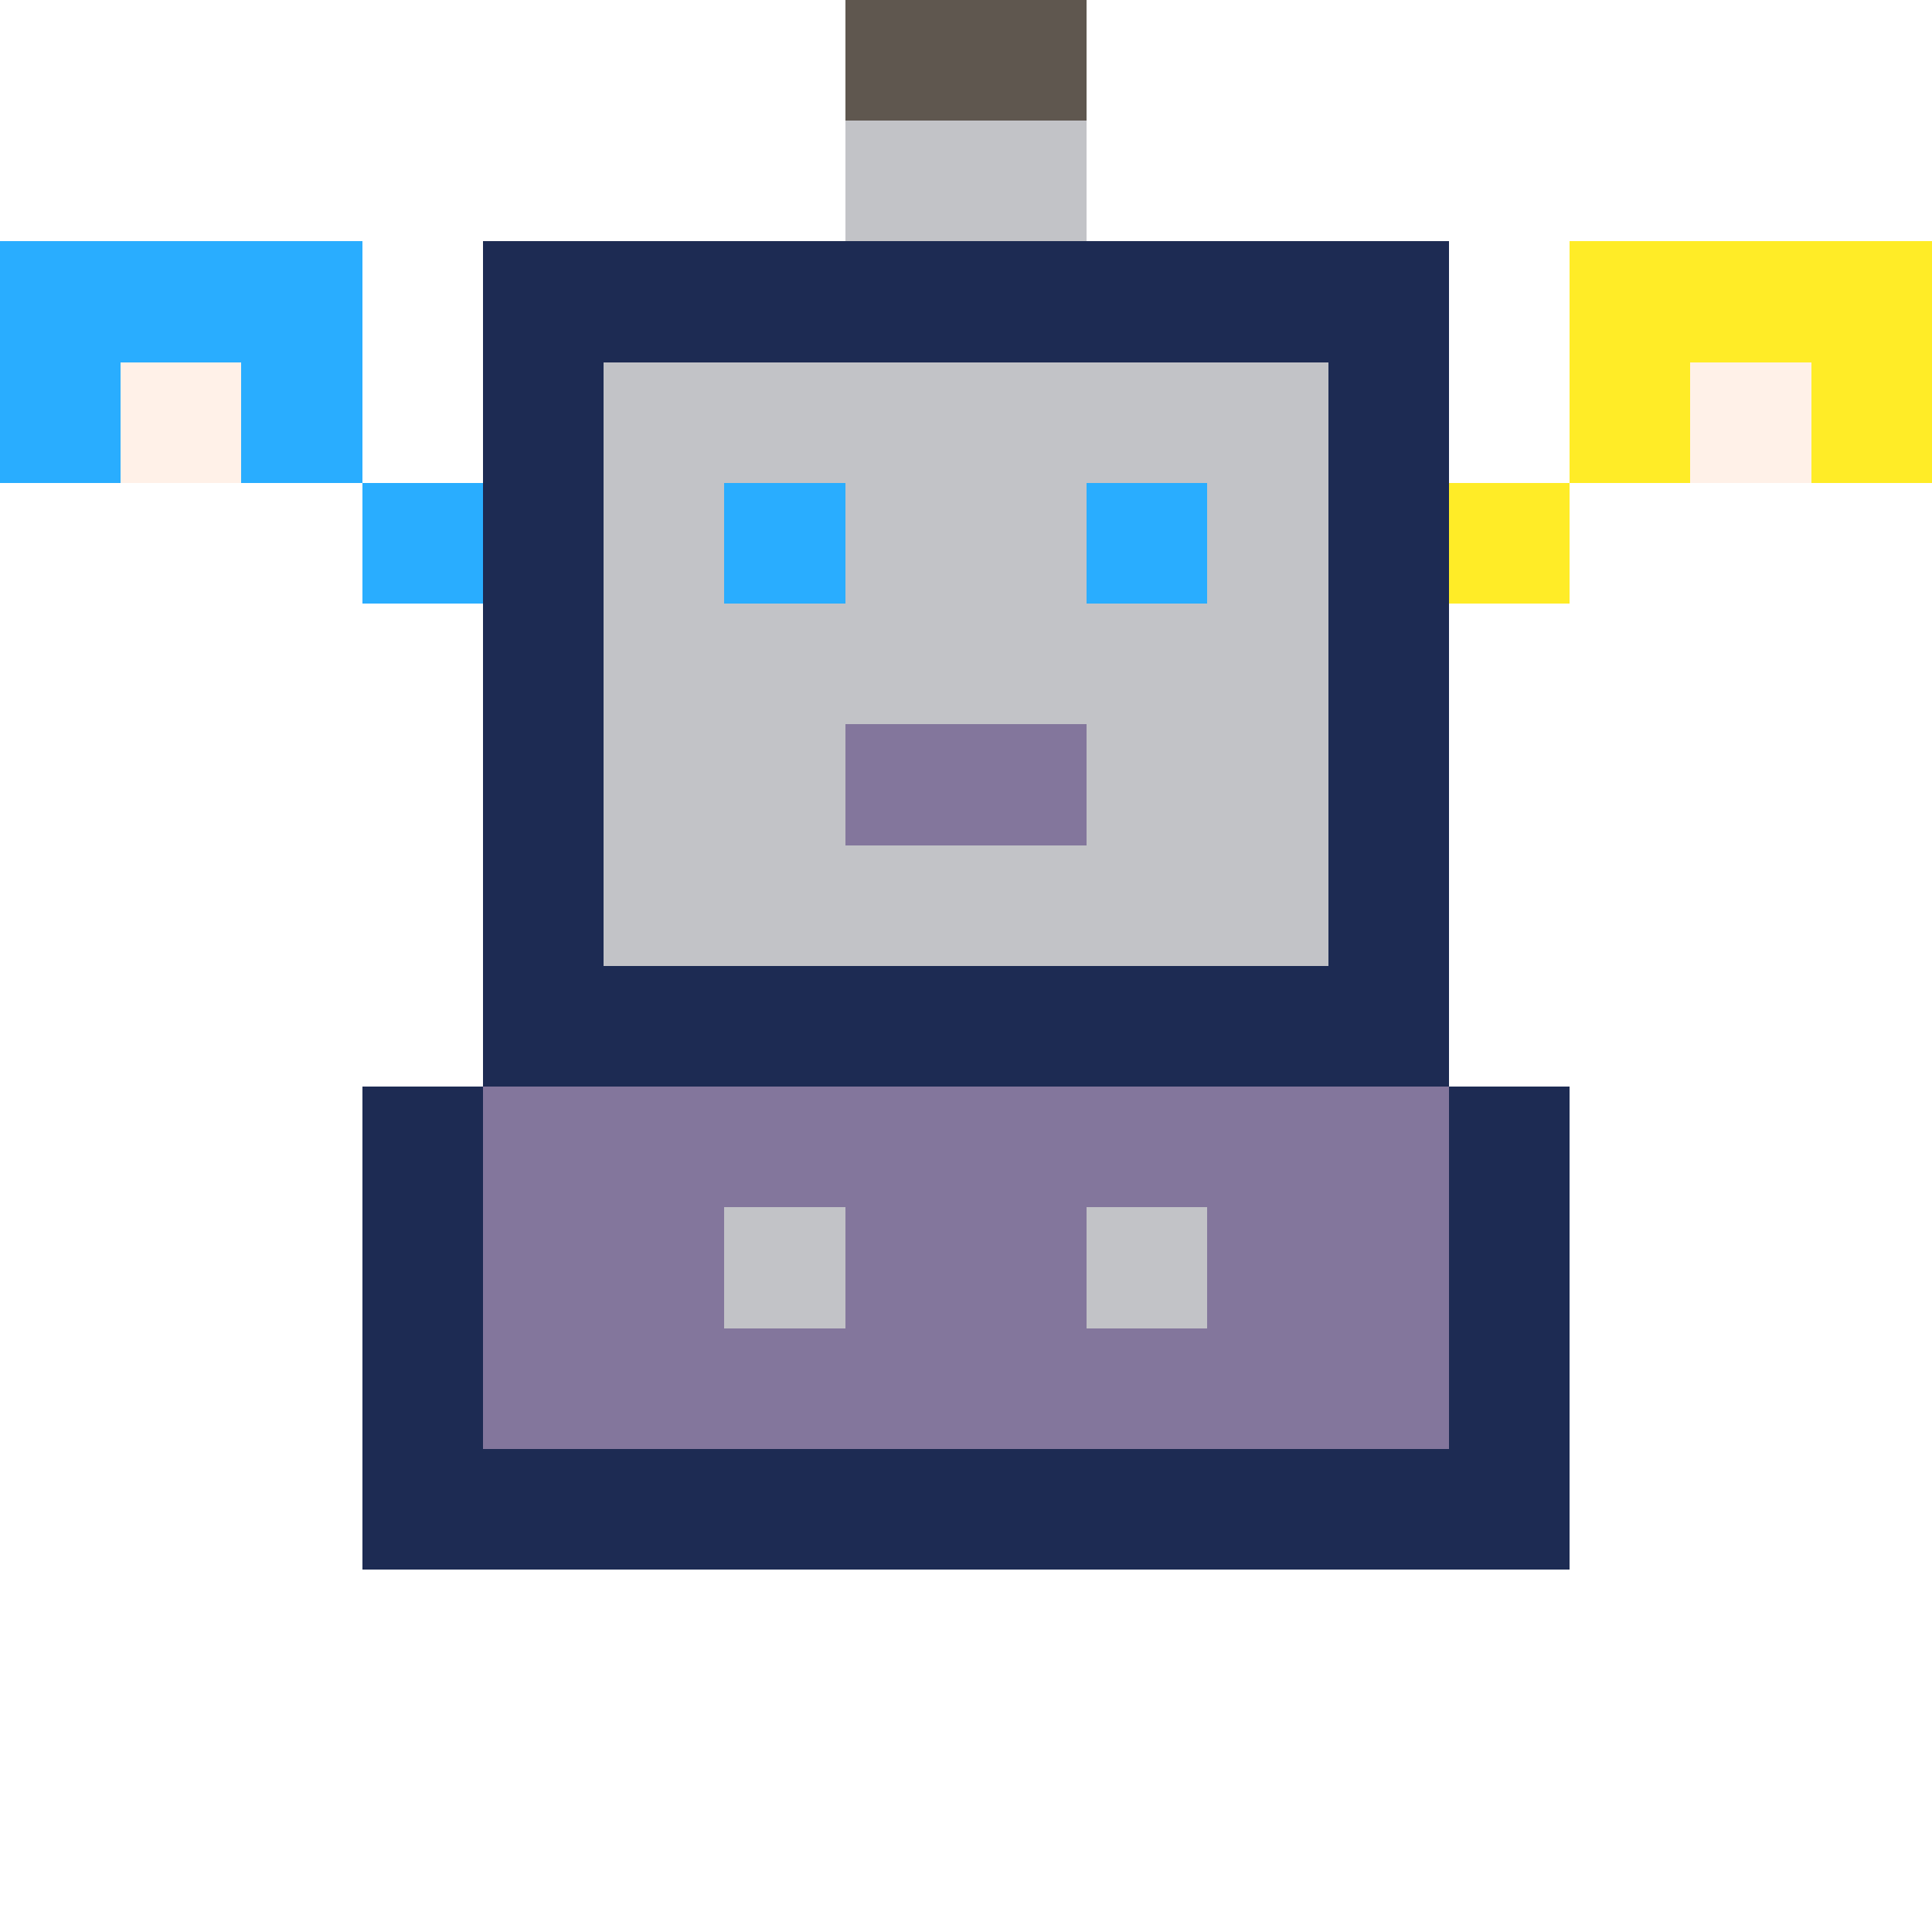
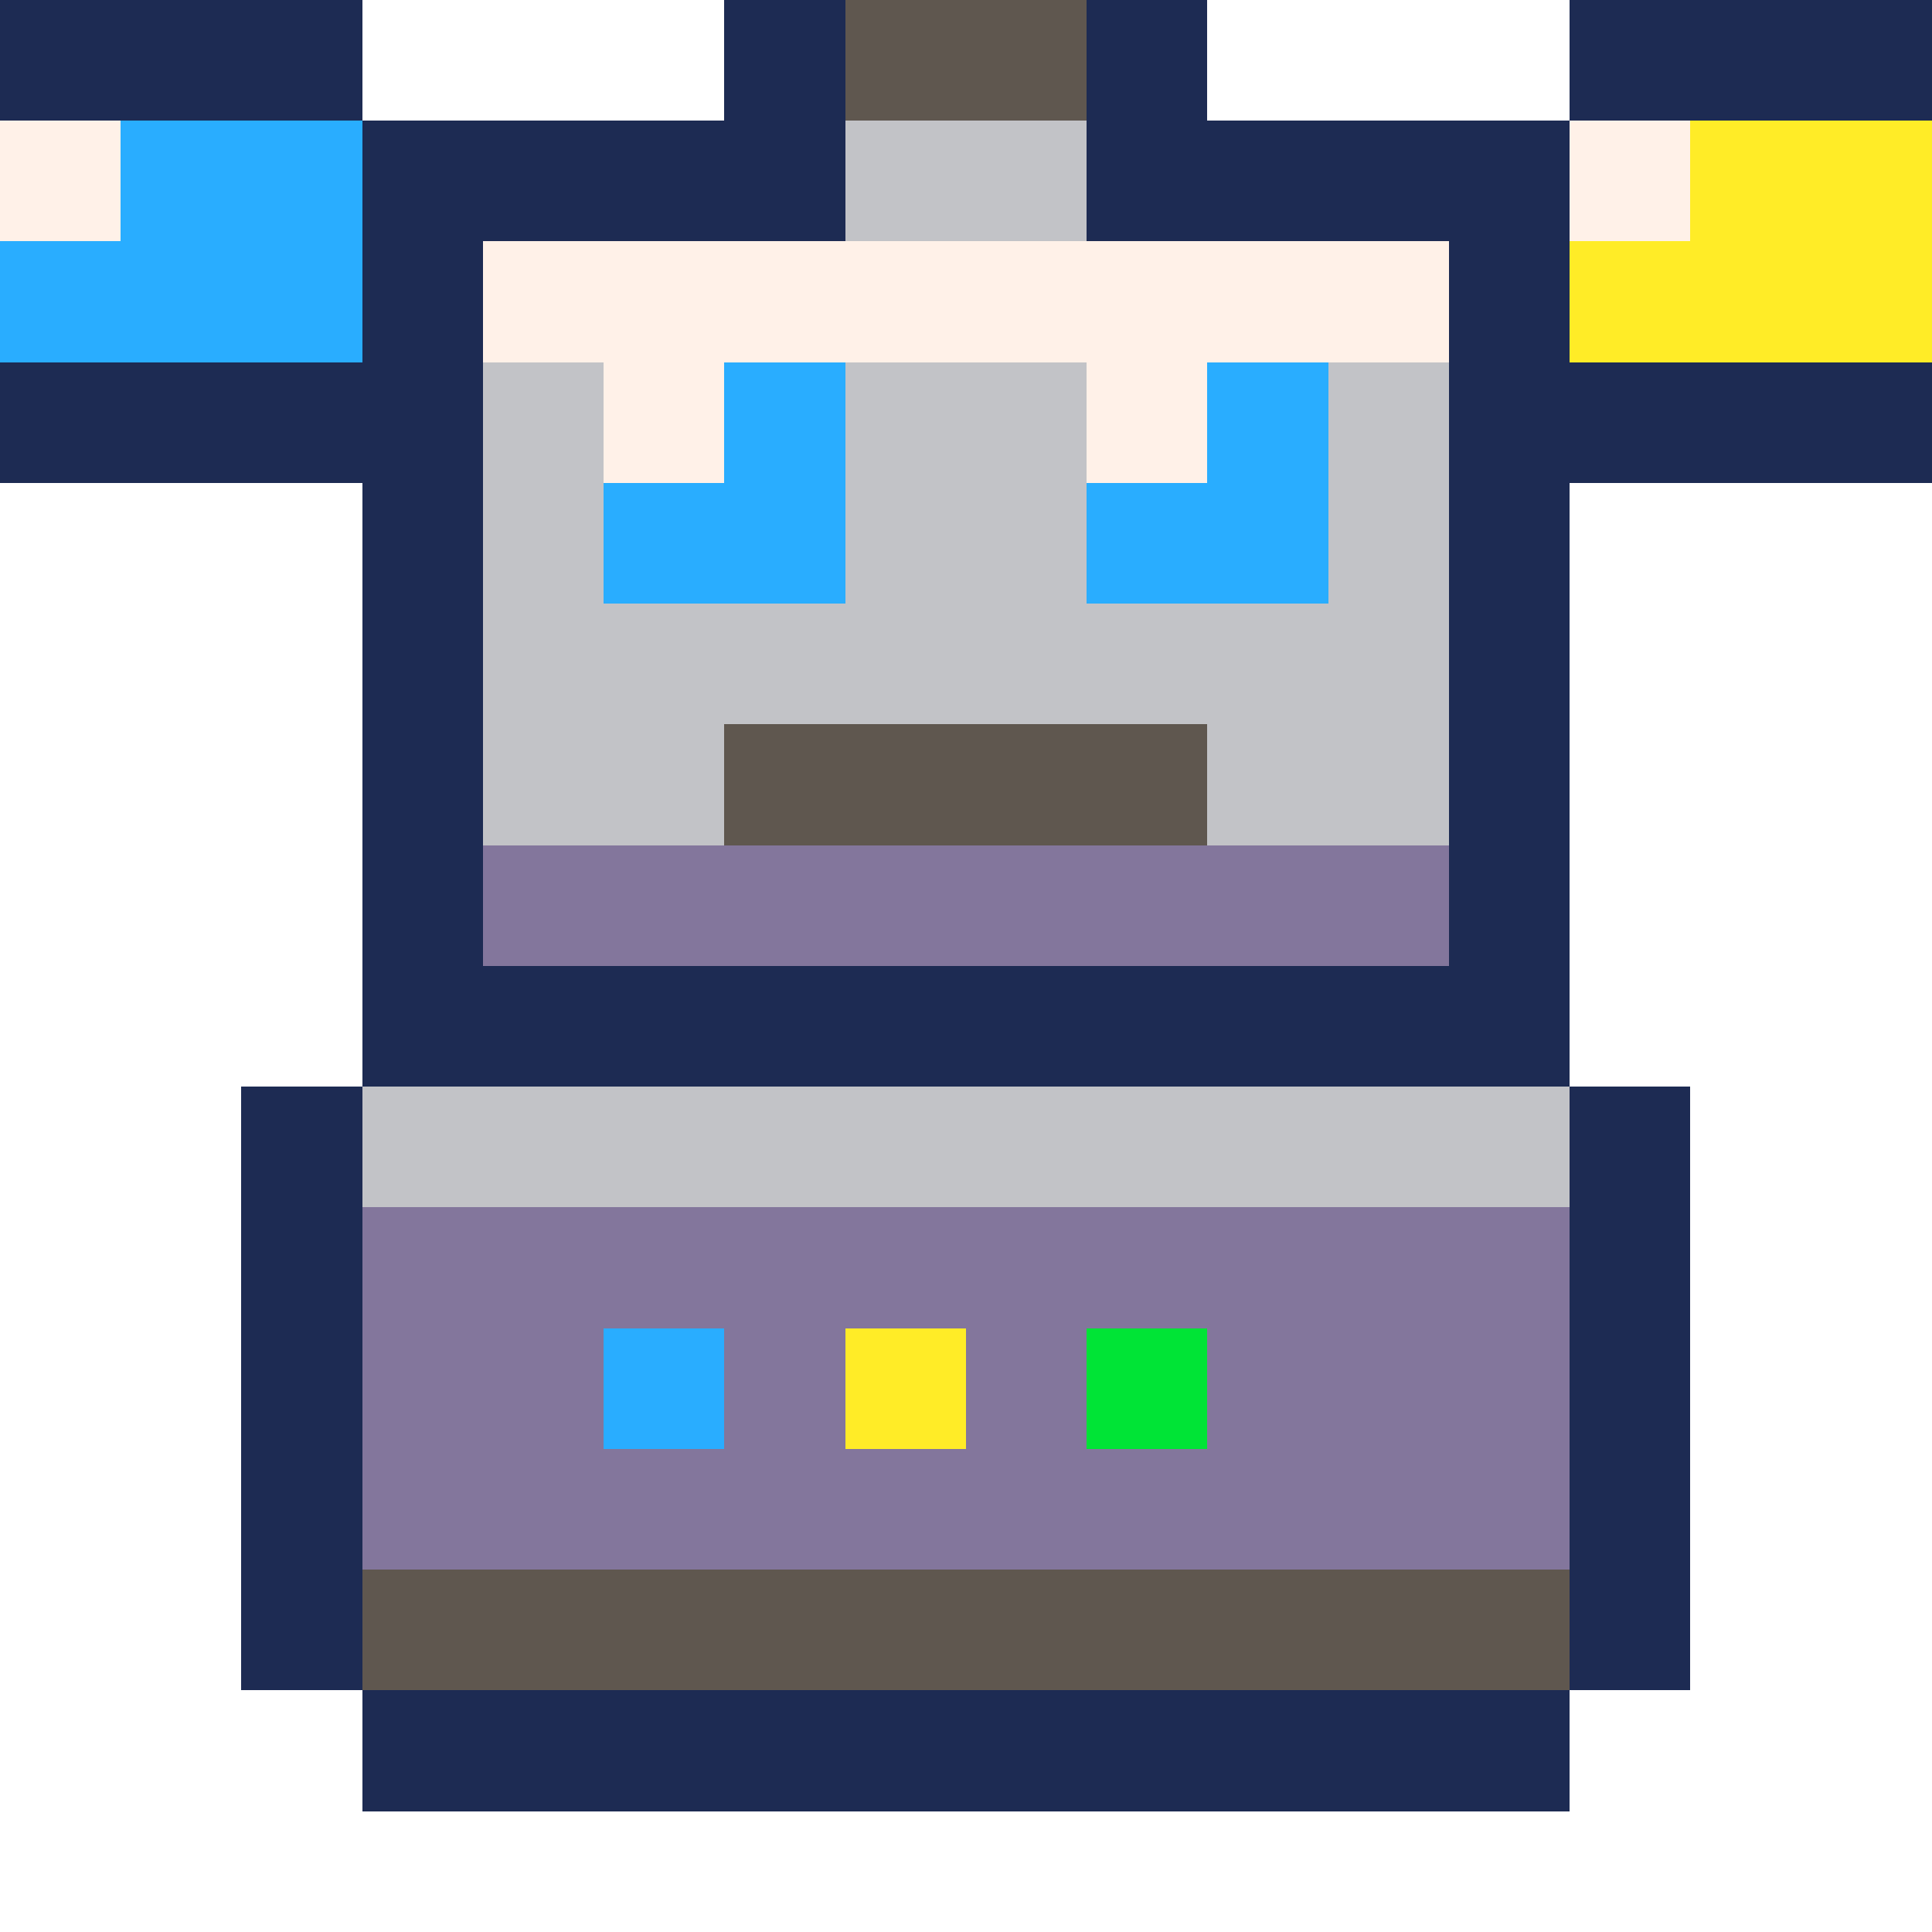
- <svg xmlns="http://www.w3.org/2000/svg" width="16" height="16" viewBox="0 0 16 16" shape-rendering="crispEdges">
+ <svg xmlns="http://www.w3.org/2000/svg" width="8" height="8" viewBox="0 0 16 16" shape-rendering="crispEdges">
  <g fill="#1D2B53">
-     <rect x="4" y="2" width="8" height="1" />
-     <rect x="4" y="3" width="1" height="5" />
-     <rect x="11" y="3" width="1" height="5" />
-     <rect x="4" y="8" width="8" height="1" />
-     <rect x="3" y="9" width="1" height="3" />
-     <rect x="12" y="9" width="1" height="3" />
-     <rect x="3" y="12" width="10" height="1" />
+     <rect x="0" y="0" width="3" height="1" />
+     <rect x="6" y="0" width="1" height="1" />
+     <rect x="9" y="0" width="1" height="1" />
+     <rect x="13" y="0" width="3" height="1" />
+     <rect x="3" y="1" width="4" height="1" />
+     <rect x="9" y="1" width="4" height="1" />
+     <rect x="3" y="2" width="1" height="1" />
+     <rect x="12" y="2" width="1" height="1" />
+     <rect x="0" y="3" width="4" height="1" />
+     <rect x="12" y="3" width="4" height="1" />
+     <rect x="3" y="4" width="1" height="4" />
+     <rect x="12" y="4" width="1" height="4" />
+     <rect x="3" y="8" width="10" height="1" />
+     <rect x="2" y="9" width="1" height="5" />
+     <rect x="13" y="9" width="1" height="5" />
+     <rect x="3" y="14" width="10" height="1" />
  </g>
  <g fill="#5F574F">
    <rect x="7" y="0" width="2" height="1" />
+     <rect x="6" y="6" width="4" height="1" />
+     <rect x="3" y="13" width="10" height="1" />
  </g>
  <g fill="#C2C3C7">
    <rect x="7" y="1" width="2" height="1" />
-     <rect x="5" y="3" width="6" height="1" />
-     <rect x="5" y="4" width="1" height="1" />
-     <rect x="7" y="4" width="2" height="1" />
-     <rect x="10" y="4" width="1" height="1" />
-     <rect x="5" y="5" width="6" height="1" />
-     <rect x="5" y="6" width="2" height="1" />
-     <rect x="9" y="6" width="2" height="1" />
-     <rect x="5" y="7" width="6" height="1" />
-     <rect x="6" y="10" width="1" height="1" />
-     <rect x="9" y="10" width="1" height="1" />
+     <rect x="4" y="3" width="1" height="2" />
+     <rect x="7" y="3" width="2" height="2" />
+     <rect x="11" y="3" width="1" height="2" />
+     <rect x="4" y="5" width="8" height="1" />
+     <rect x="4" y="6" width="2" height="1" />
+     <rect x="10" y="6" width="2" height="1" />
+     <rect x="3" y="9" width="10" height="1" />
  </g>
  <g fill="#FFF1E8">
-     <rect x="1" y="3" width="1" height="1" />
-     <rect x="14" y="3" width="1" height="1" />
+     <rect x="0" y="1" width="1" height="1" />
+     <rect x="13" y="1" width="1" height="1" />
+     <rect x="4" y="2" width="8" height="1" />
+     <rect x="5" y="3" width="1" height="1" />
+     <rect x="9" y="3" width="1" height="1" />
  </g>
  <g fill="#FFEC27">
+     <rect x="14" y="1" width="2" height="1" />
    <rect x="13" y="2" width="3" height="1" />
-     <rect x="13" y="3" width="1" height="1" />
-     <rect x="15" y="3" width="1" height="1" />
-     <rect x="12" y="4" width="1" height="1" />
+     <rect x="7" y="11" width="1" height="1" />
+   </g>
+   <g fill="#00E436">
+     <rect x="9" y="11" width="1" height="1" />
  </g>
  <g fill="#29ADFF">
+     <rect x="1" y="1" width="2" height="1" />
    <rect x="0" y="2" width="3" height="1" />
-     <rect x="0" y="3" width="1" height="1" />
-     <rect x="2" y="3" width="1" height="1" />
-     <rect x="3" y="4" width="1" height="1" />
-     <rect x="6" y="4" width="1" height="1" />
-     <rect x="9" y="4" width="1" height="1" />
+     <rect x="6" y="3" width="1" height="1" />
+     <rect x="10" y="3" width="1" height="1" />
+     <rect x="5" y="4" width="2" height="1" />
+     <rect x="9" y="4" width="2" height="1" />
+     <rect x="5" y="11" width="1" height="1" />
  </g>
  <g fill="#83769C">
-     <rect x="7" y="6" width="2" height="1" />
-     <rect x="4" y="9" width="8" height="1" />
-     <rect x="4" y="10" width="2" height="1" />
-     <rect x="7" y="10" width="2" height="1" />
-     <rect x="10" y="10" width="2" height="1" />
-     <rect x="4" y="11" width="8" height="1" />
+     <rect x="4" y="7" width="8" height="1" />
+     <rect x="3" y="10" width="10" height="1" />
+     <rect x="3" y="11" width="2" height="1" />
+     <rect x="6" y="11" width="1" height="1" />
+     <rect x="8" y="11" width="1" height="1" />
+     <rect x="10" y="11" width="3" height="1" />
+     <rect x="3" y="12" width="10" height="1" />
  </g>
</svg>
